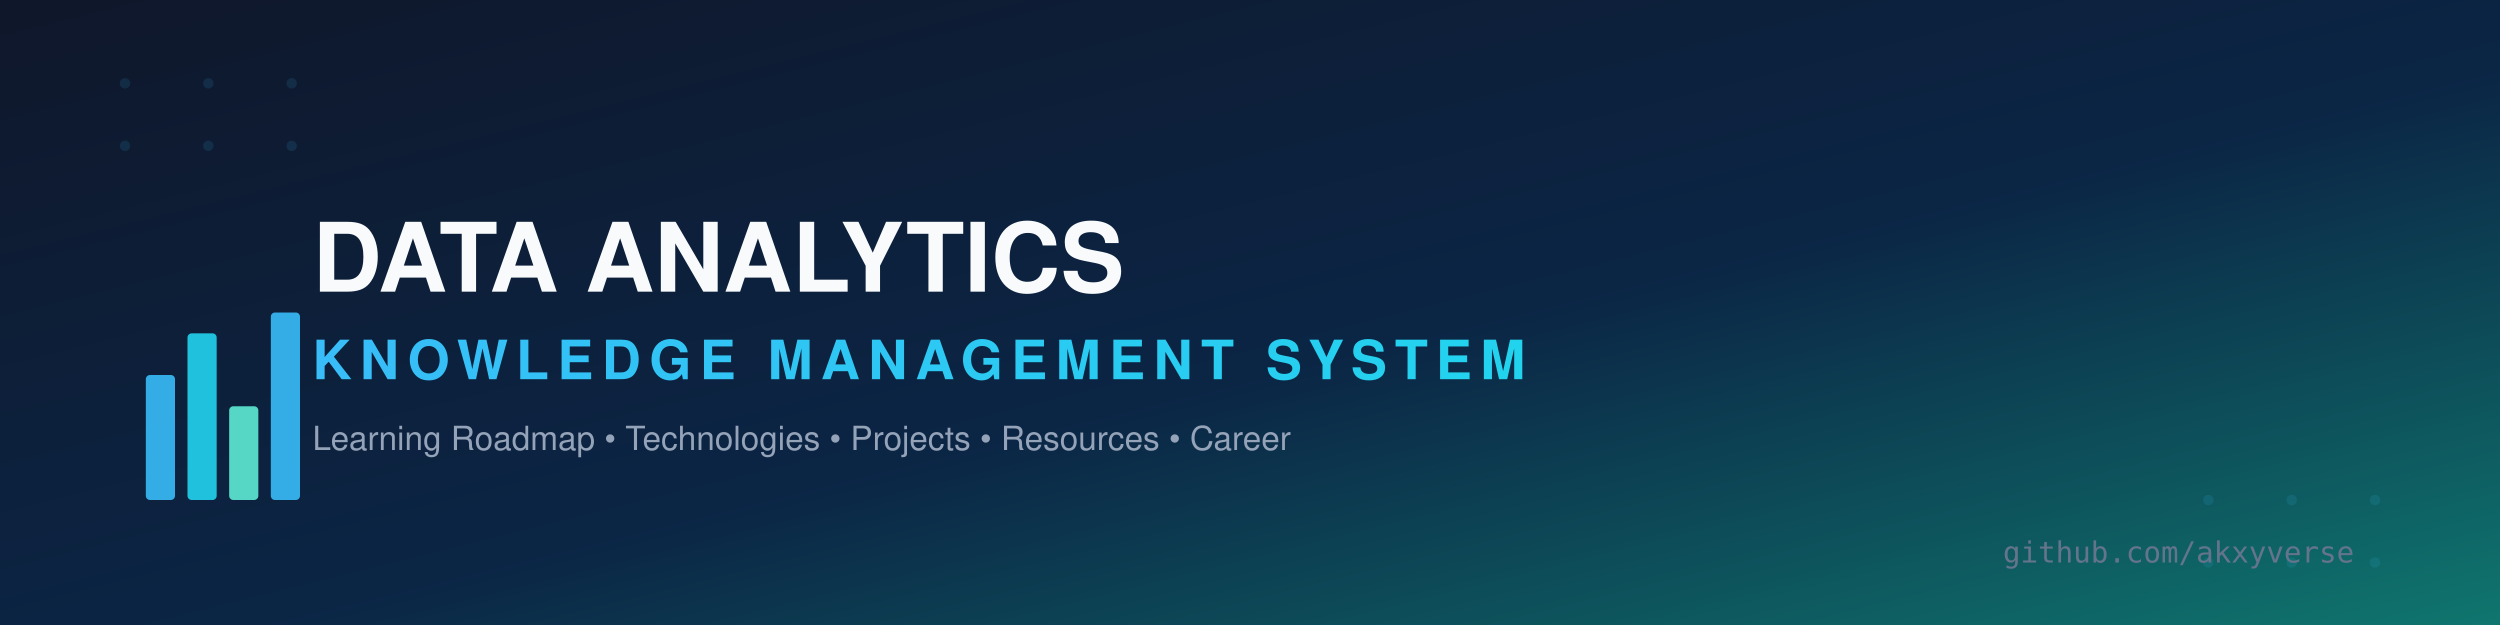
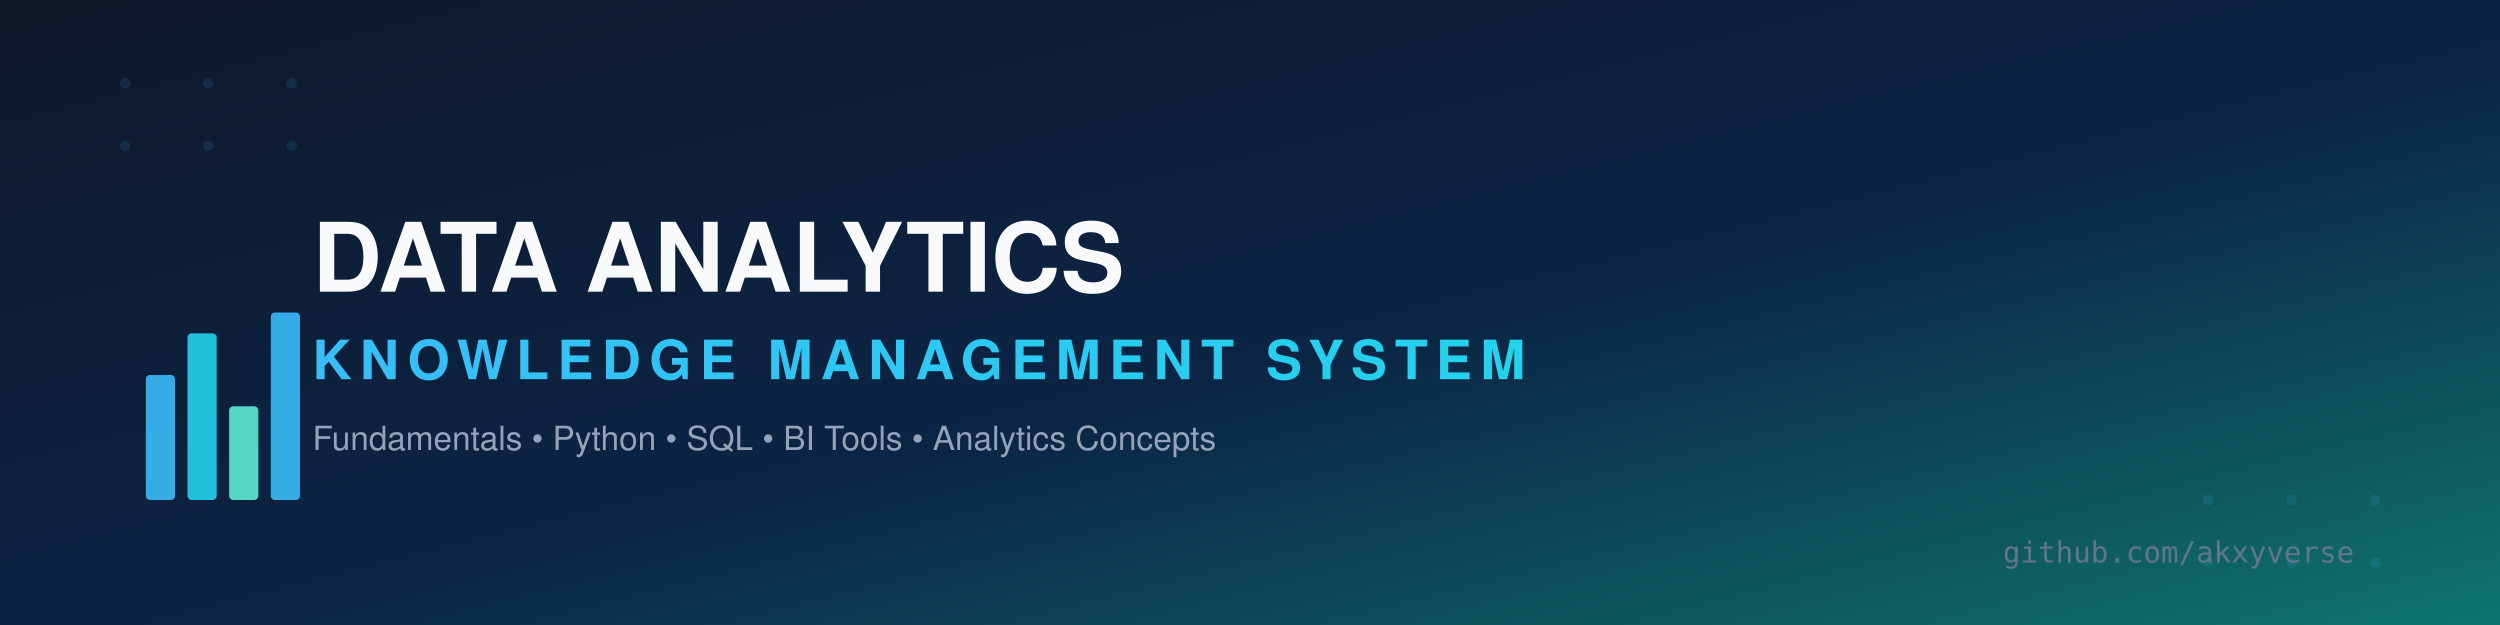
<svg xmlns="http://www.w3.org/2000/svg" width="1200" height="300" viewBox="0 0 1200 300" role="img" aria-label="Data Analytics Knowledge Management System banner">
  <defs>
    <linearGradient id="bg" x1="0%" y1="0%" x2="100%" y2="100%">
      <stop offset="0%" stop-color="#0f172a" />
      <stop offset="55%" stop-color="#0b2545" />
      <stop offset="100%" stop-color="#0f766e" />
    </linearGradient>
    <linearGradient id="accent" x1="0%" y1="0%" x2="100%" y2="0%">
      <stop offset="0%" stop-color="#38bdf8" />
      <stop offset="100%" stop-color="#22d3ee" />
    </linearGradient>
  </defs>
  <rect width="1200" height="300" fill="url(#bg)" />
  <g fill="#38bdf8" opacity="0.12">
    <circle cx="60" cy="40" r="2.5" />
    <circle cx="100" cy="40" r="2.5" />
    <circle cx="140" cy="40" r="2.5" />
    <circle cx="60" cy="70" r="2.5" />
    <circle cx="100" cy="70" r="2.5" />
    <circle cx="140" cy="70" r="2.5" />
    <circle cx="1060" cy="240" r="2.5" />
    <circle cx="1100" cy="240" r="2.5" />
    <circle cx="1140" cy="240" r="2.5" />
    <circle cx="1060" cy="270" r="2.5" />
    <circle cx="1100" cy="270" r="2.5" />
    <circle cx="1140" cy="270" r="2.5" />
  </g>
  <g transform="translate(70,150)" opacity="0.9">
    <rect x="0" y="30" width="14" height="60" rx="2" fill="#38bdf8" />
    <rect x="20" y="10" width="14" height="80" rx="2" fill="#22d3ee" />
    <rect x="40" y="45" width="14" height="45" rx="2" fill="#5eead4" />
    <rect x="60" y="0" width="14" height="90" rx="2" fill="#38bdf8" />
  </g>
  <text x="150" y="140" font-family="Segoe UI, Helvetica, Arial, sans-serif" font-size="46" font-weight="700" fill="#f8fafc">
    DATA ANALYTICS
  </text>
  <text x="150" y="182" font-family="Segoe UI, Helvetica, Arial, sans-serif" font-size="26" font-weight="600" letter-spacing="4" fill="url(#accent)">
    KNOWLEDGE MANAGEMENT SYSTEM
  </text>
  <text x="150" y="216" font-family="Segoe UI, Helvetica, Arial, sans-serif" font-size="16" fill="#94a3b8">
-     Learning Roadmap • Technologies • Projects • Resources • Career
+     Fundamentals • Python • SQL • BI Tools • Analytics Concepts
  </text>
  <text x="1130" y="270" text-anchor="end" font-family="Consolas, Menlo, monospace" font-size="14" fill="#64748b">
    github.com/akxyverse
  </text>
</svg>
